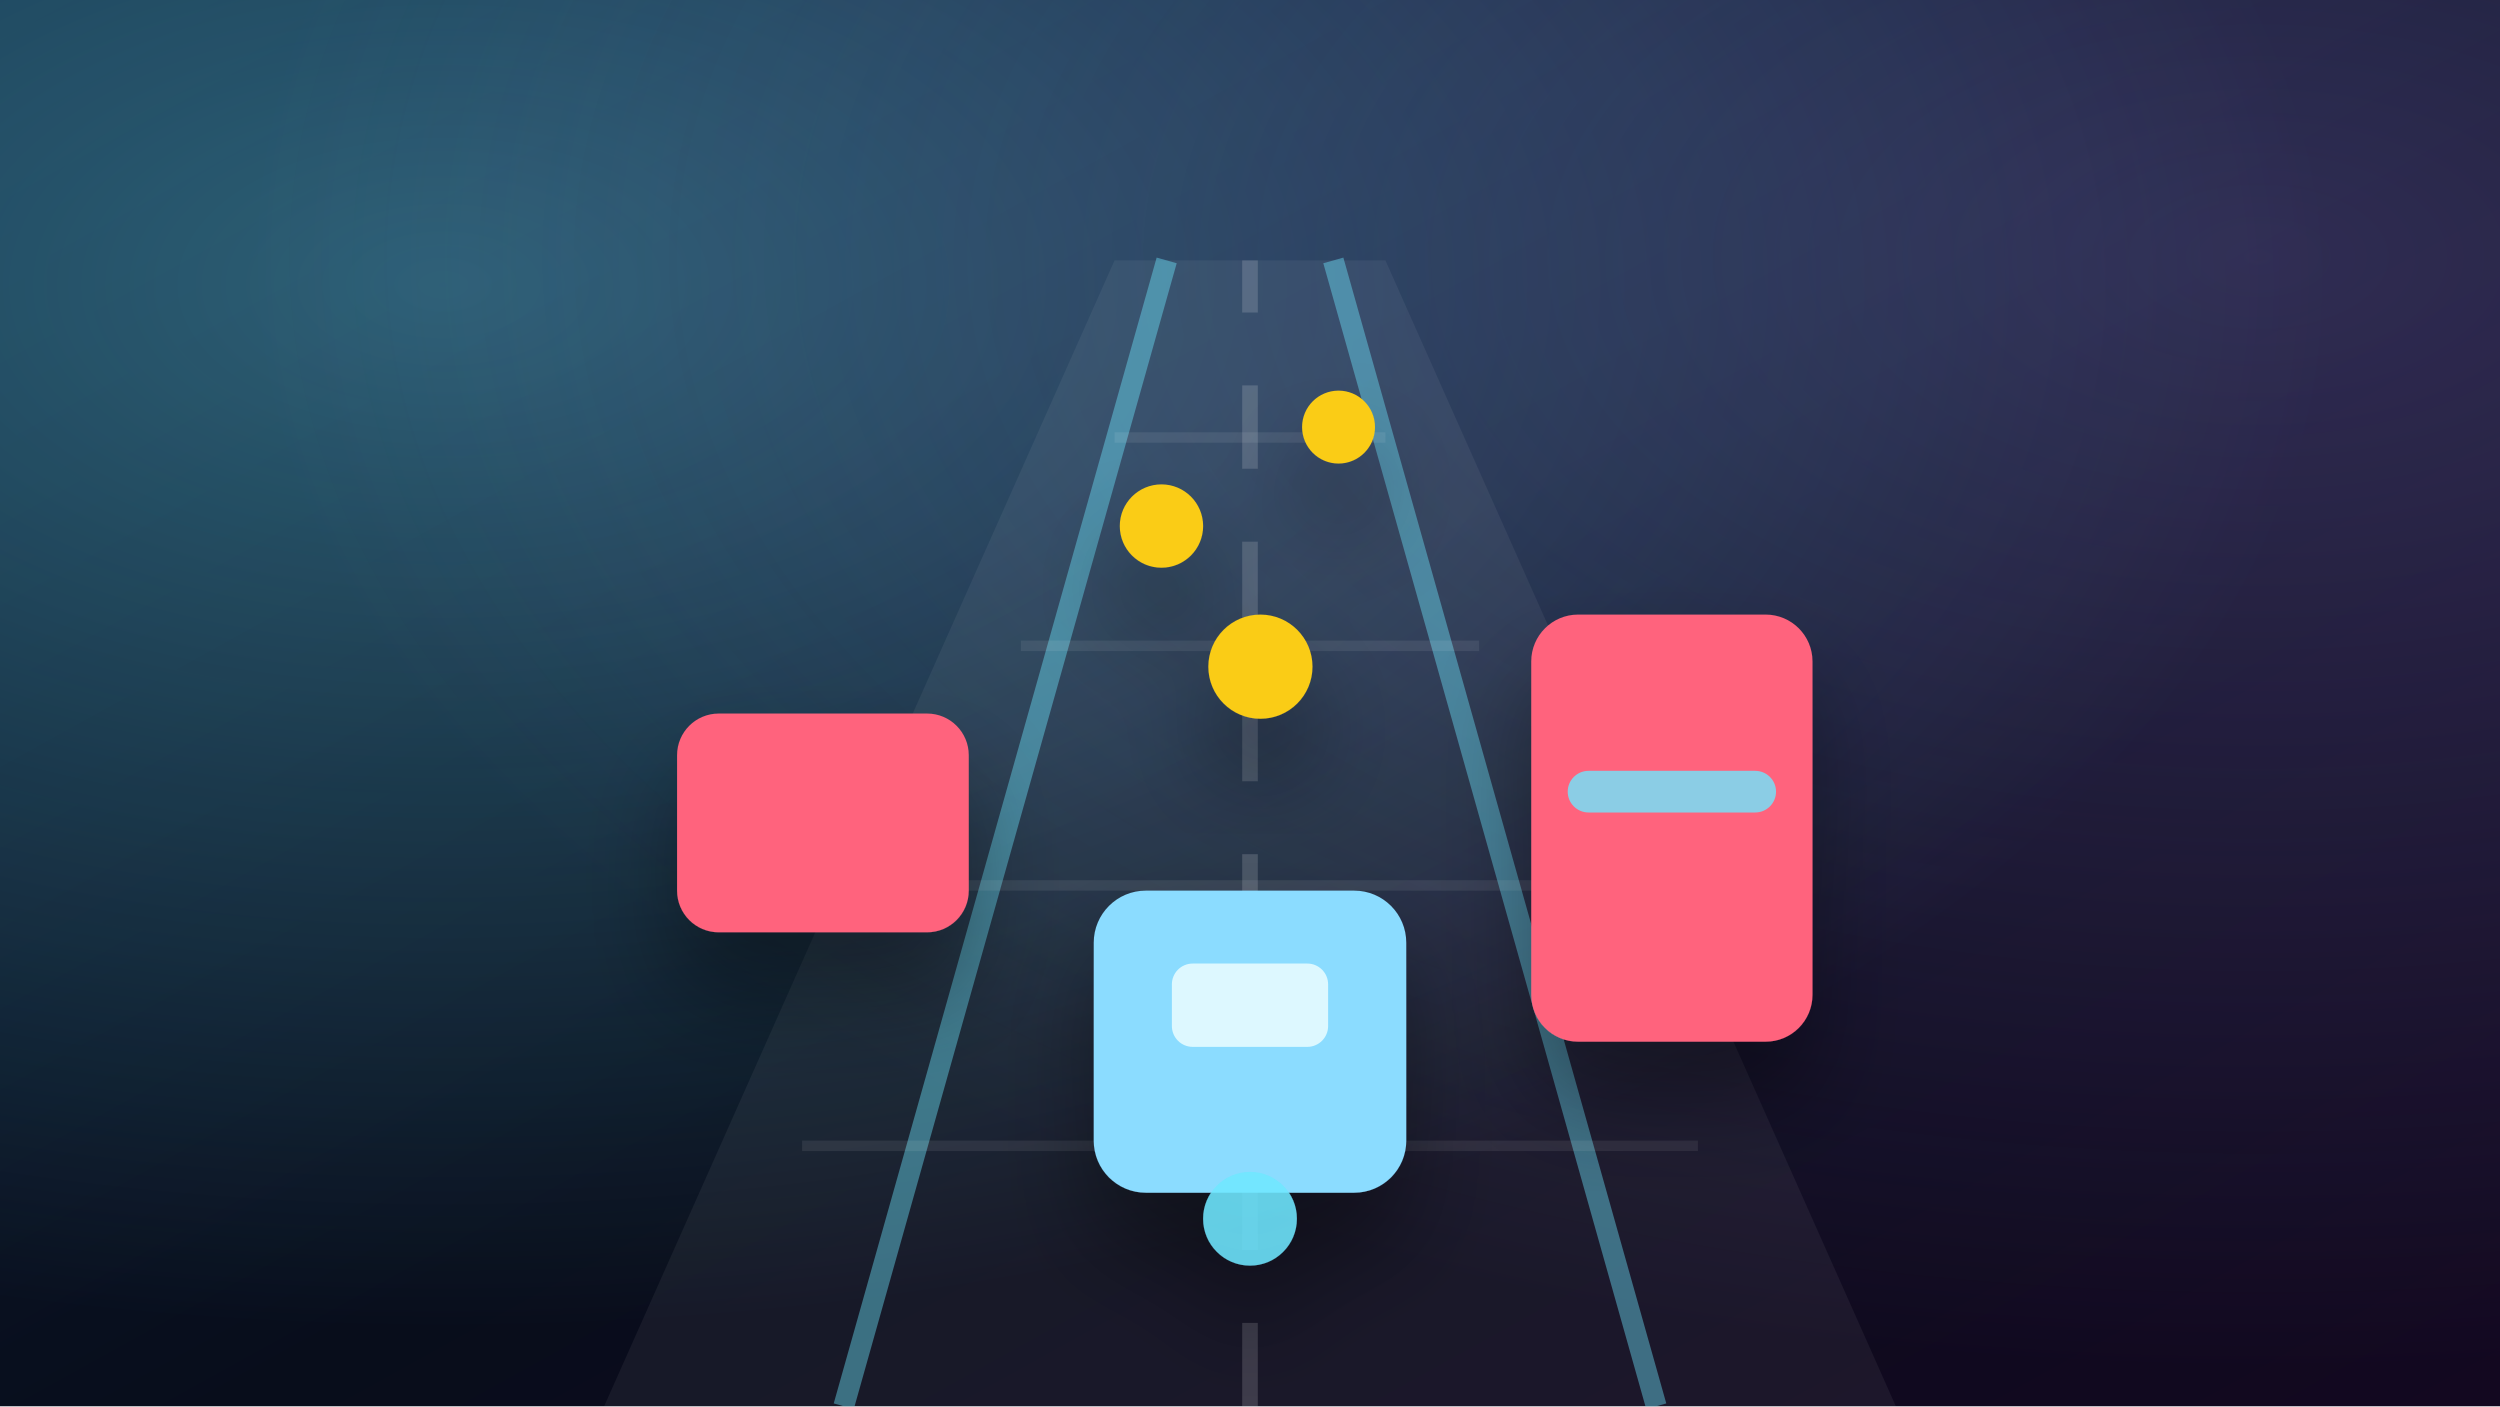
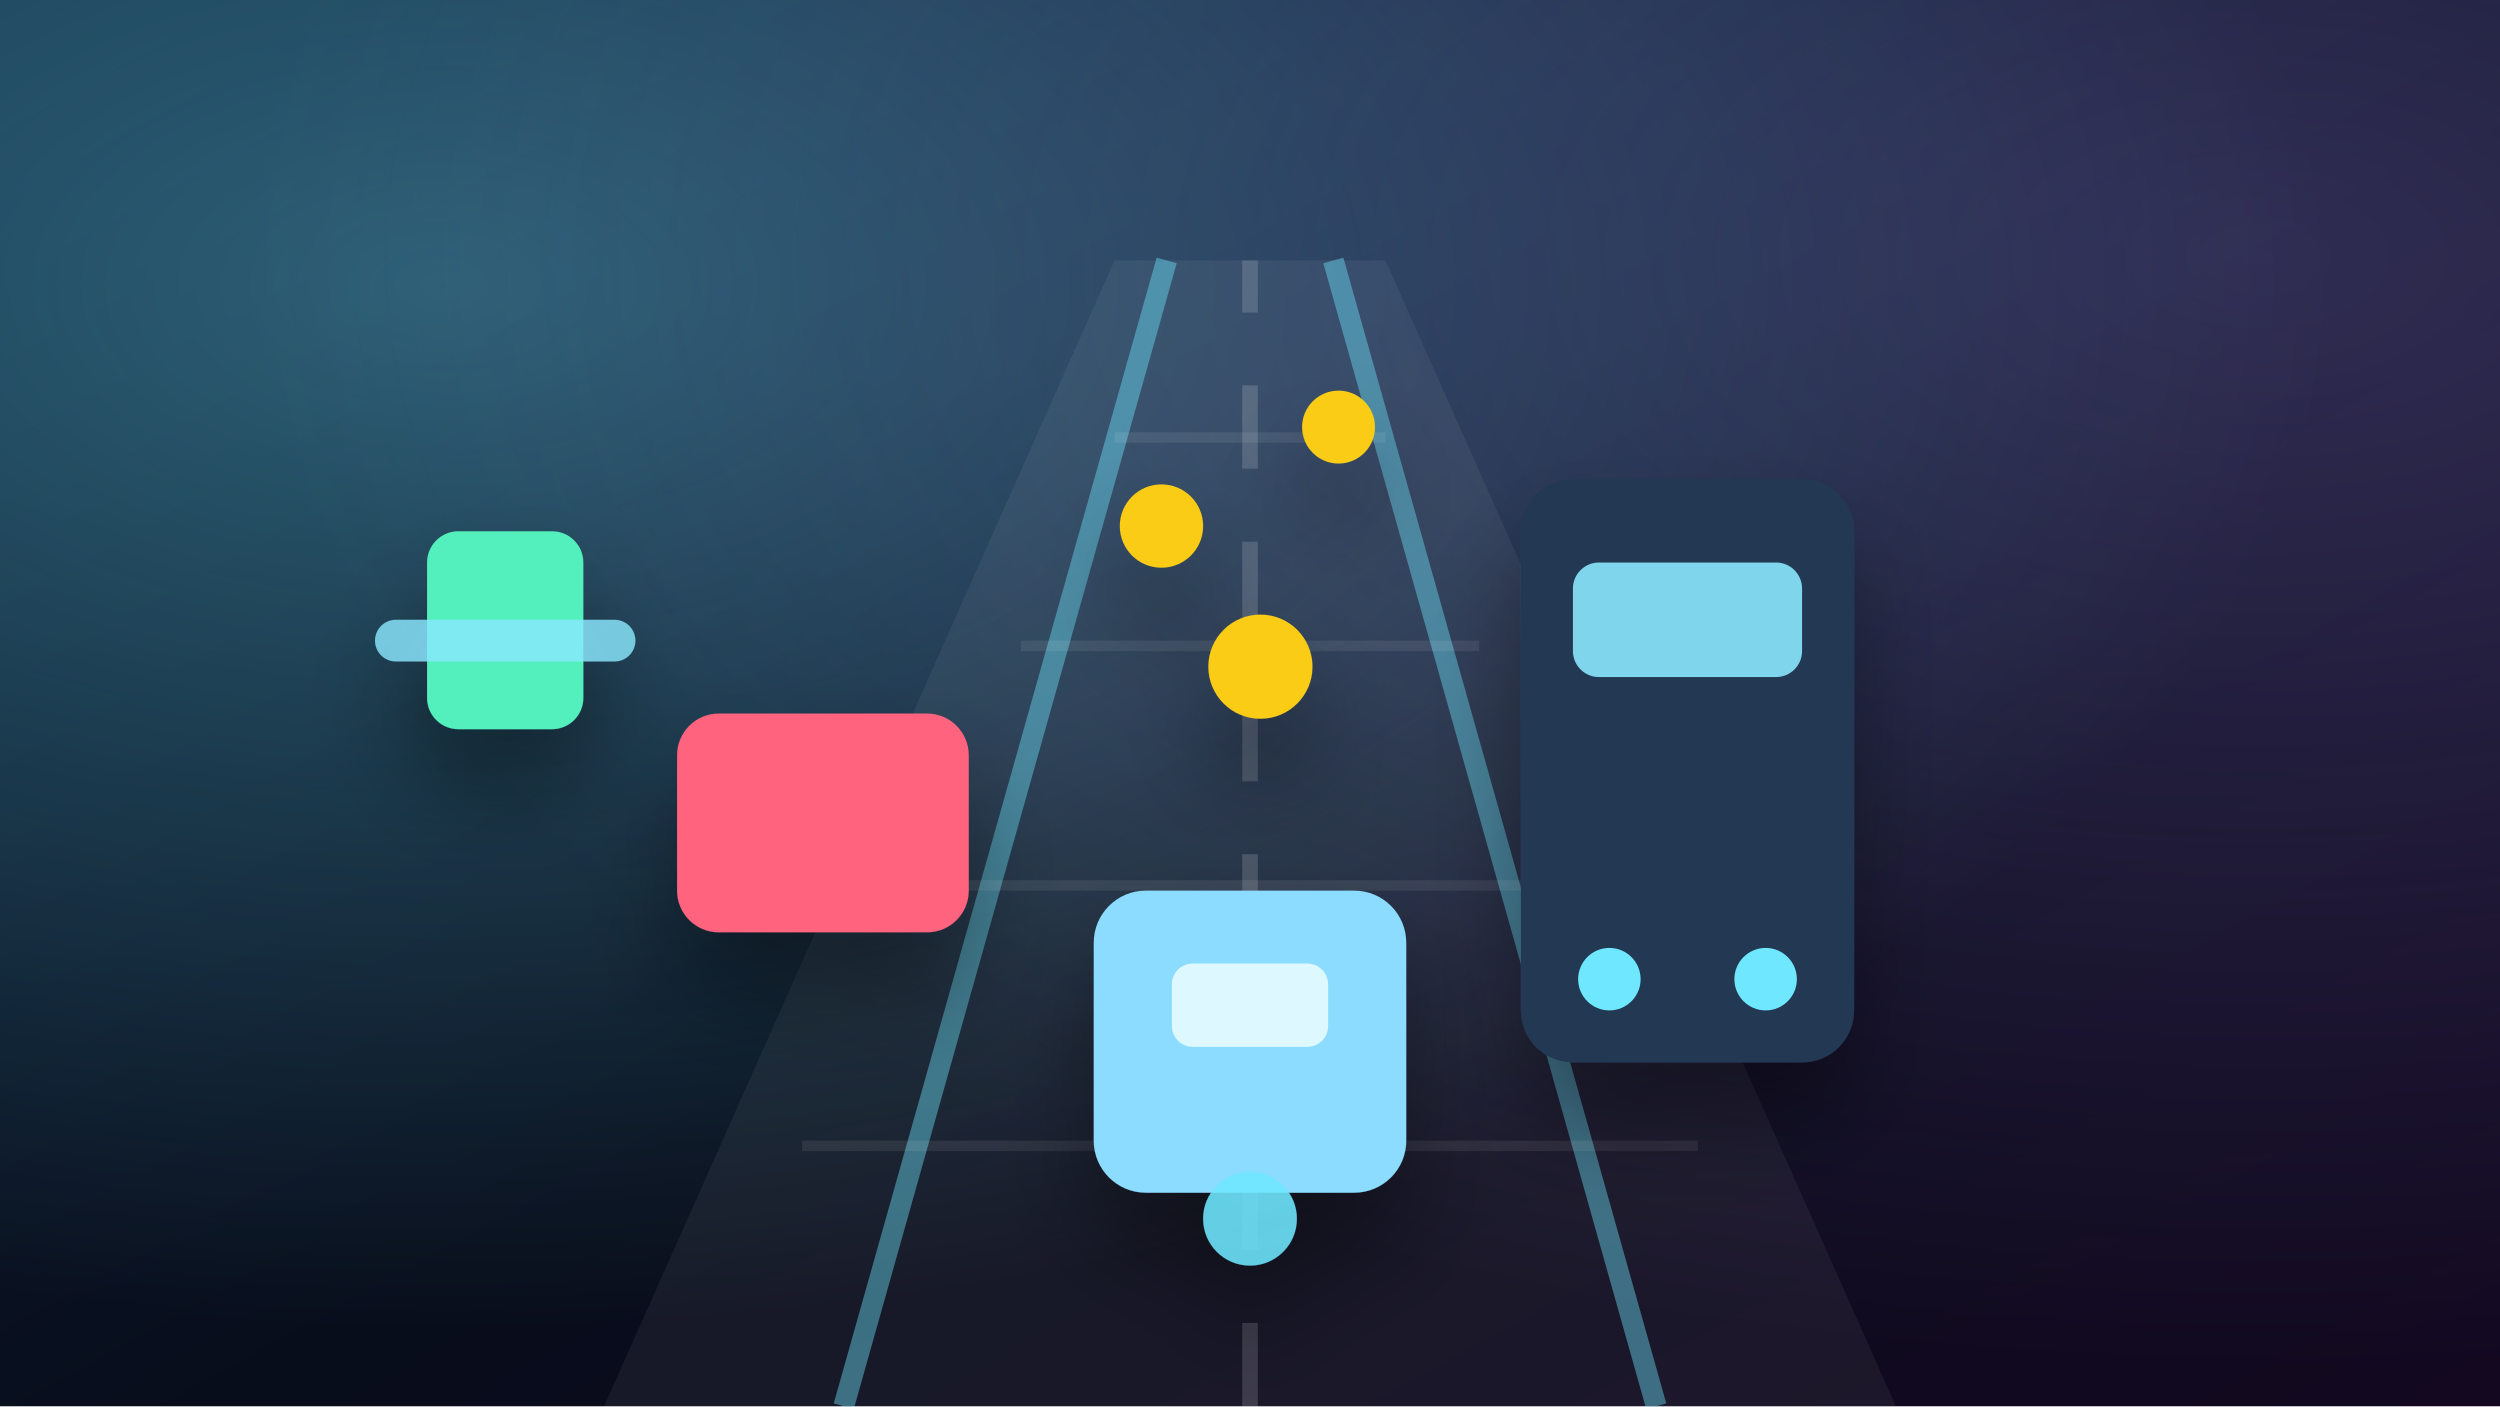
<svg xmlns="http://www.w3.org/2000/svg" viewBox="0 0 480 270" preserveAspectRatio="xMidYMid slice" role="img" aria-label="Metro Rush preview">
  <defs>
    <linearGradient id="bg" x1="0" y1="0" x2="1" y2="1">
      <stop offset="0%" stop-color="#0c2038" />
      <stop offset="55%" stop-color="#080d1b" />
      <stop offset="100%" stop-color="#130820" />
    </linearGradient>
    <radialGradient id="glowA" cx="0.18" cy="0.2" r="0.75">
      <stop offset="0%" stop-color="#6ee7ff" stop-opacity="0.34" />
      <stop offset="100%" stop-color="#6ee7ff" stop-opacity="0" />
    </radialGradient>
    <radialGradient id="glowB" cx="0.9" cy="0.18" r="0.8">
      <stop offset="0%" stop-color="#a78bfa" stop-opacity="0.25" />
      <stop offset="100%" stop-color="#a78bfa" stop-opacity="0" />
    </radialGradient>
    <filter id="shadow" x="-35%" y="-35%" width="170%" height="170%">
      <feDropShadow dx="0" dy="12" stdDeviation="9" flood-color="#000" flood-opacity="0.36" />
    </filter>
  </defs>
  <rect width="480" height="270" fill="url(#bg)" />
  <rect width="480" height="270" fill="url(#glowA)" />
  <rect width="480" height="270" fill="url(#glowB)" />
  <path d="M116 270 L214 50 H266 L364 270 Z" fill="rgba(255,255,255,0.055)" />
  <path d="M162 270 L224 50" stroke="#6ee7ff" stroke-opacity="0.42" stroke-width="4" />
  <path d="M318 270 L256 50" stroke="#6ee7ff" stroke-opacity="0.42" stroke-width="4" />
  <path d="M240 270 L240 50" stroke="rgba(255,255,255,0.16)" stroke-width="3" stroke-dasharray="16 14" />
  <g stroke="rgba(255,255,255,0.08)" stroke-width="2">
    <line x1="154" y1="220" x2="326" y2="220" />
    <line x1="176" y1="170" x2="304" y2="170" />
    <line x1="196" y1="124" x2="284" y2="124" />
    <line x1="214" y1="84" x2="266" y2="84" />
  </g>
  <g filter="url(#shadow)">
    <rect x="210" y="171" width="60" height="58" rx="10" fill="#8bdcff" />
    <rect x="225" y="185" width="30" height="16" rx="4" fill="#e5fbff" opacity="0.9" />
    <circle cx="240" cy="234" r="9" fill="#6ee7ff" opacity="0.85" />
  </g>
  <g filter="url(#shadow)">
    <rect x="130" y="137" width="56" height="42" rx="8" fill="#ff637d" />
-     <rect x="294" y="118" width="54" height="82" rx="9" fill="#ff637d" />
-     <rect x="301" y="148" width="40" height="8" rx="4" fill="#6ee7ff" opacity="0.8" />
+     <rect x="292" y="92" width="64" height="112" rx="10" fill="#223852" />
+     <rect x="302" y="108" width="44" height="22" rx="5" fill="#8be9ff" opacity="0.88" />
+     <circle cx="309" cy="188" r="6" fill="#6ee7ff" />
+     <circle cx="339" cy="188" r="6" fill="#6ee7ff" />
+     <rect x="82" y="102" width="30" height="38" rx="6" fill="#52f0bd" />
+     <rect x="72" y="119" width="50" height="8" rx="4" fill="#8be9ff" opacity="0.8" />
  </g>
  <g fill="#facc15" filter="url(#shadow)">
    <circle cx="242" cy="128" r="10" />
    <circle cx="223" cy="101" r="8" />
    <circle cx="257" cy="82" r="7" />
  </g>
</svg>
